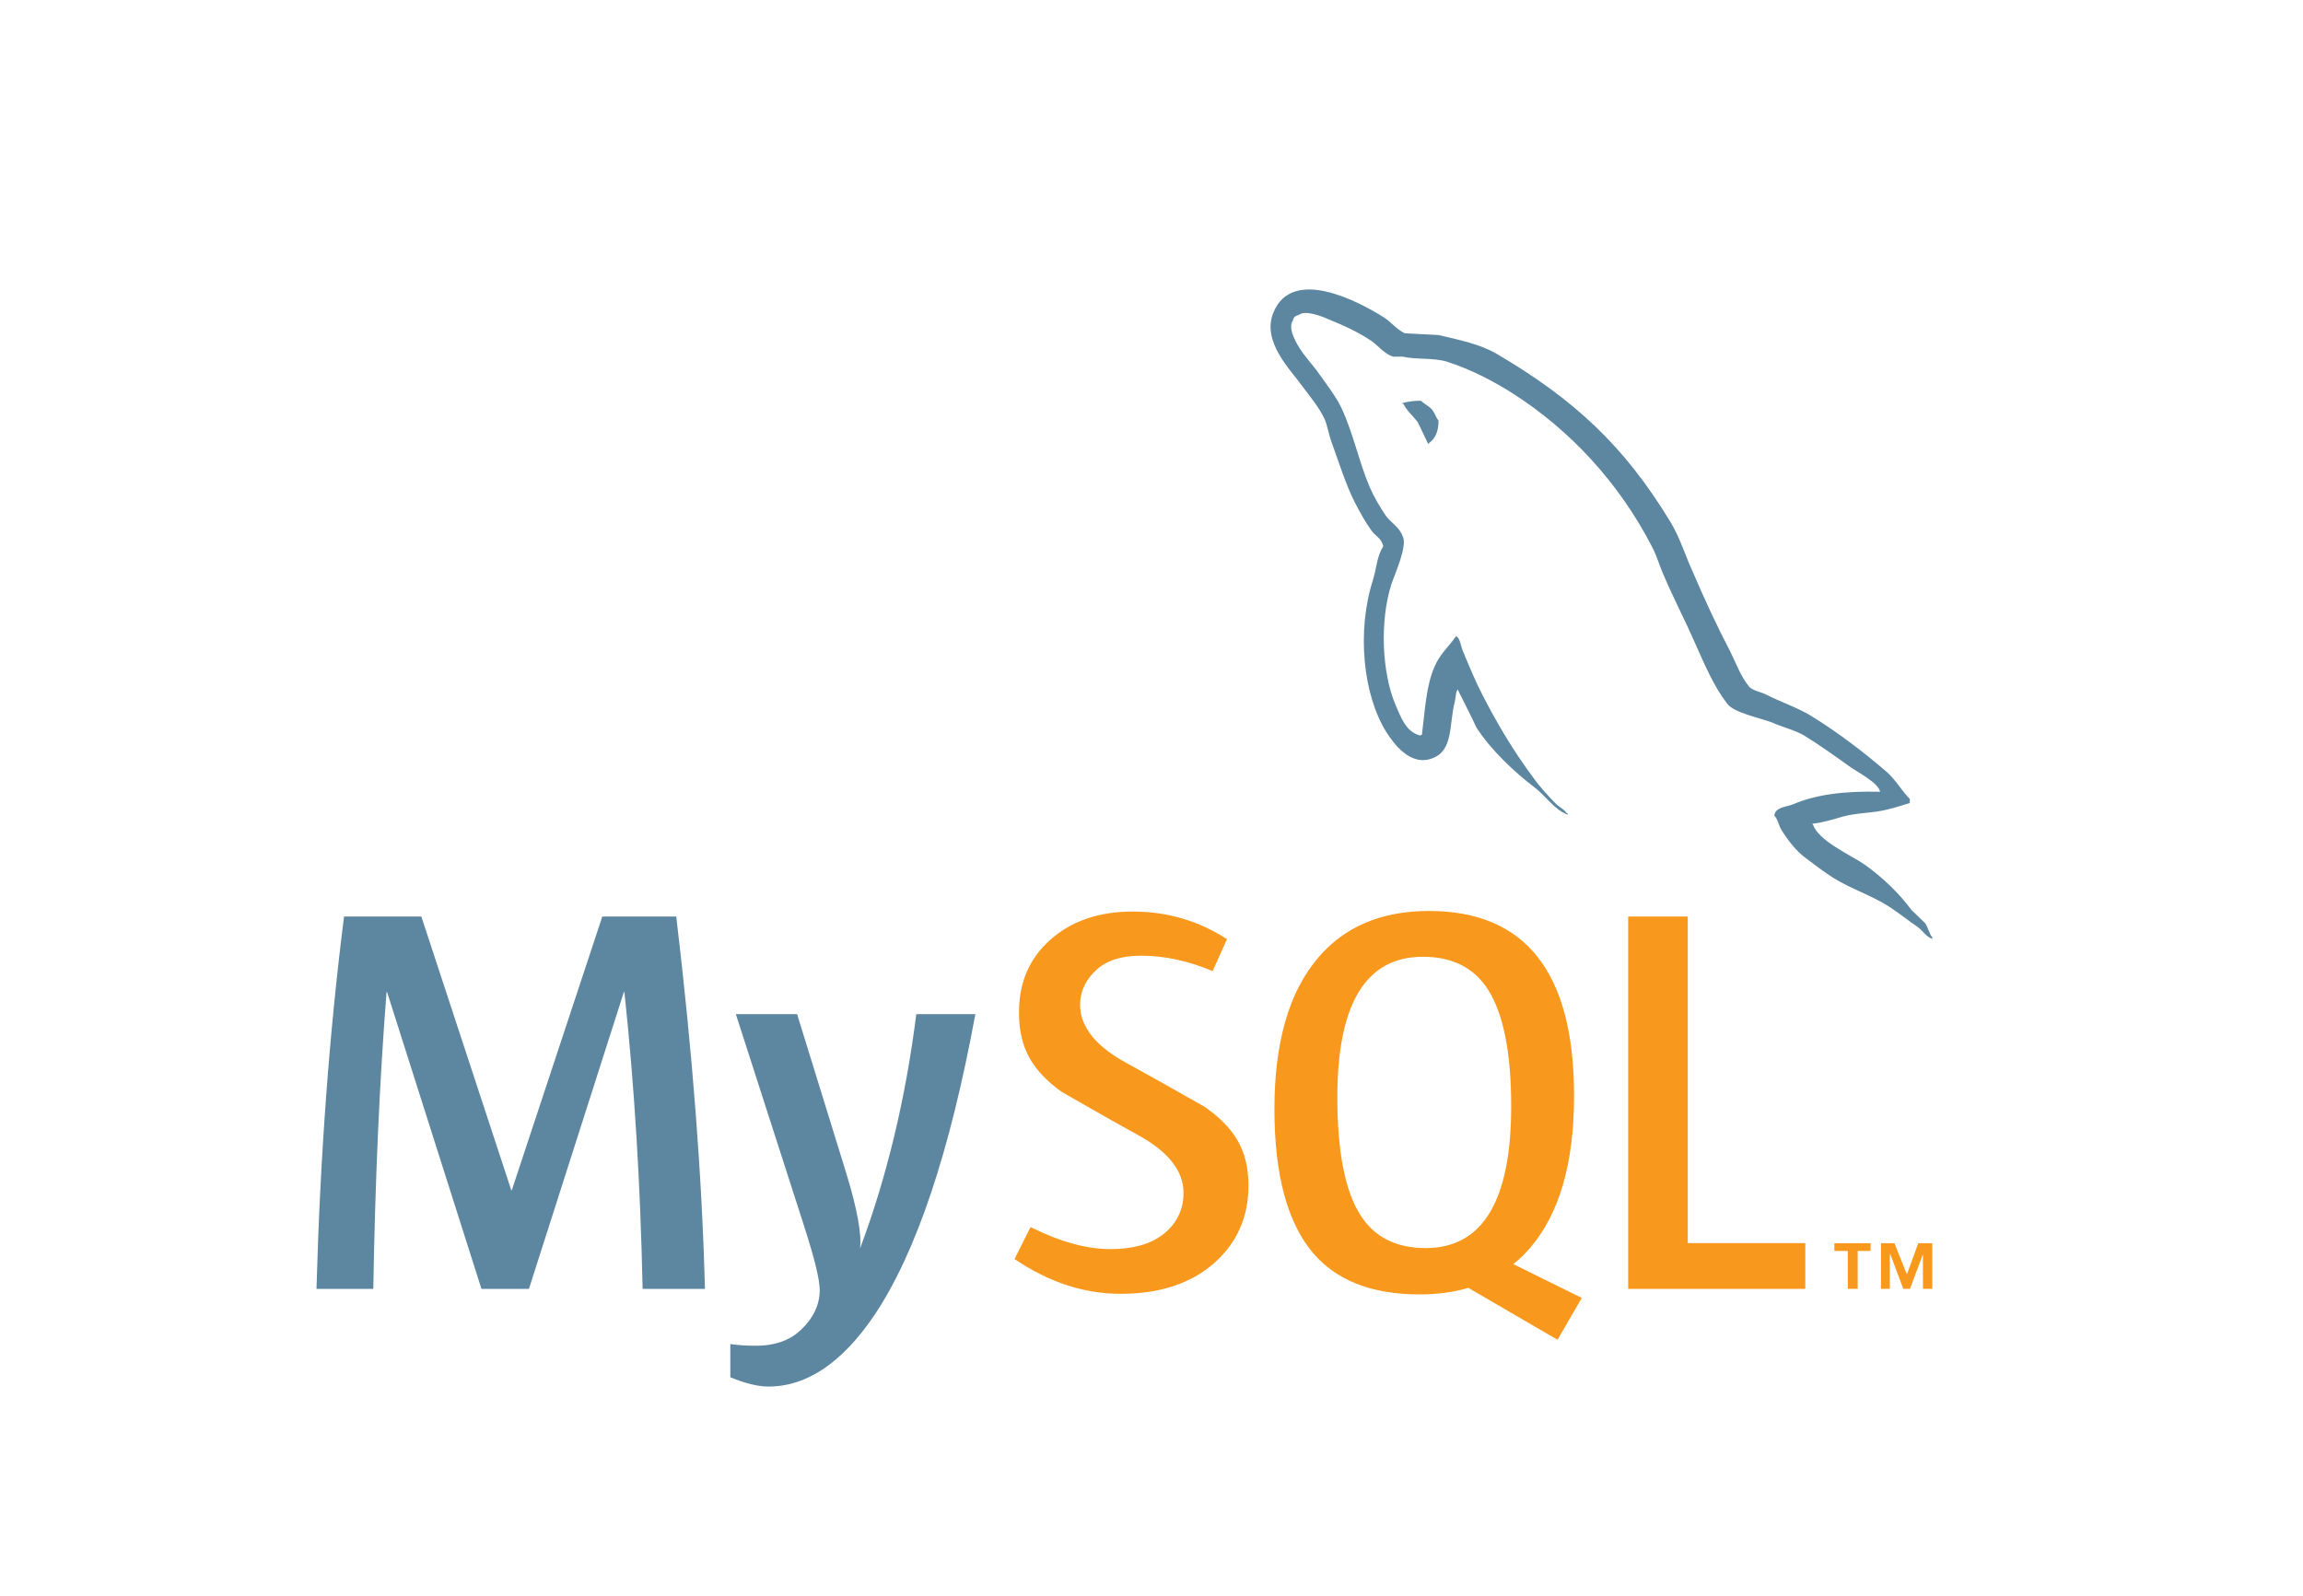
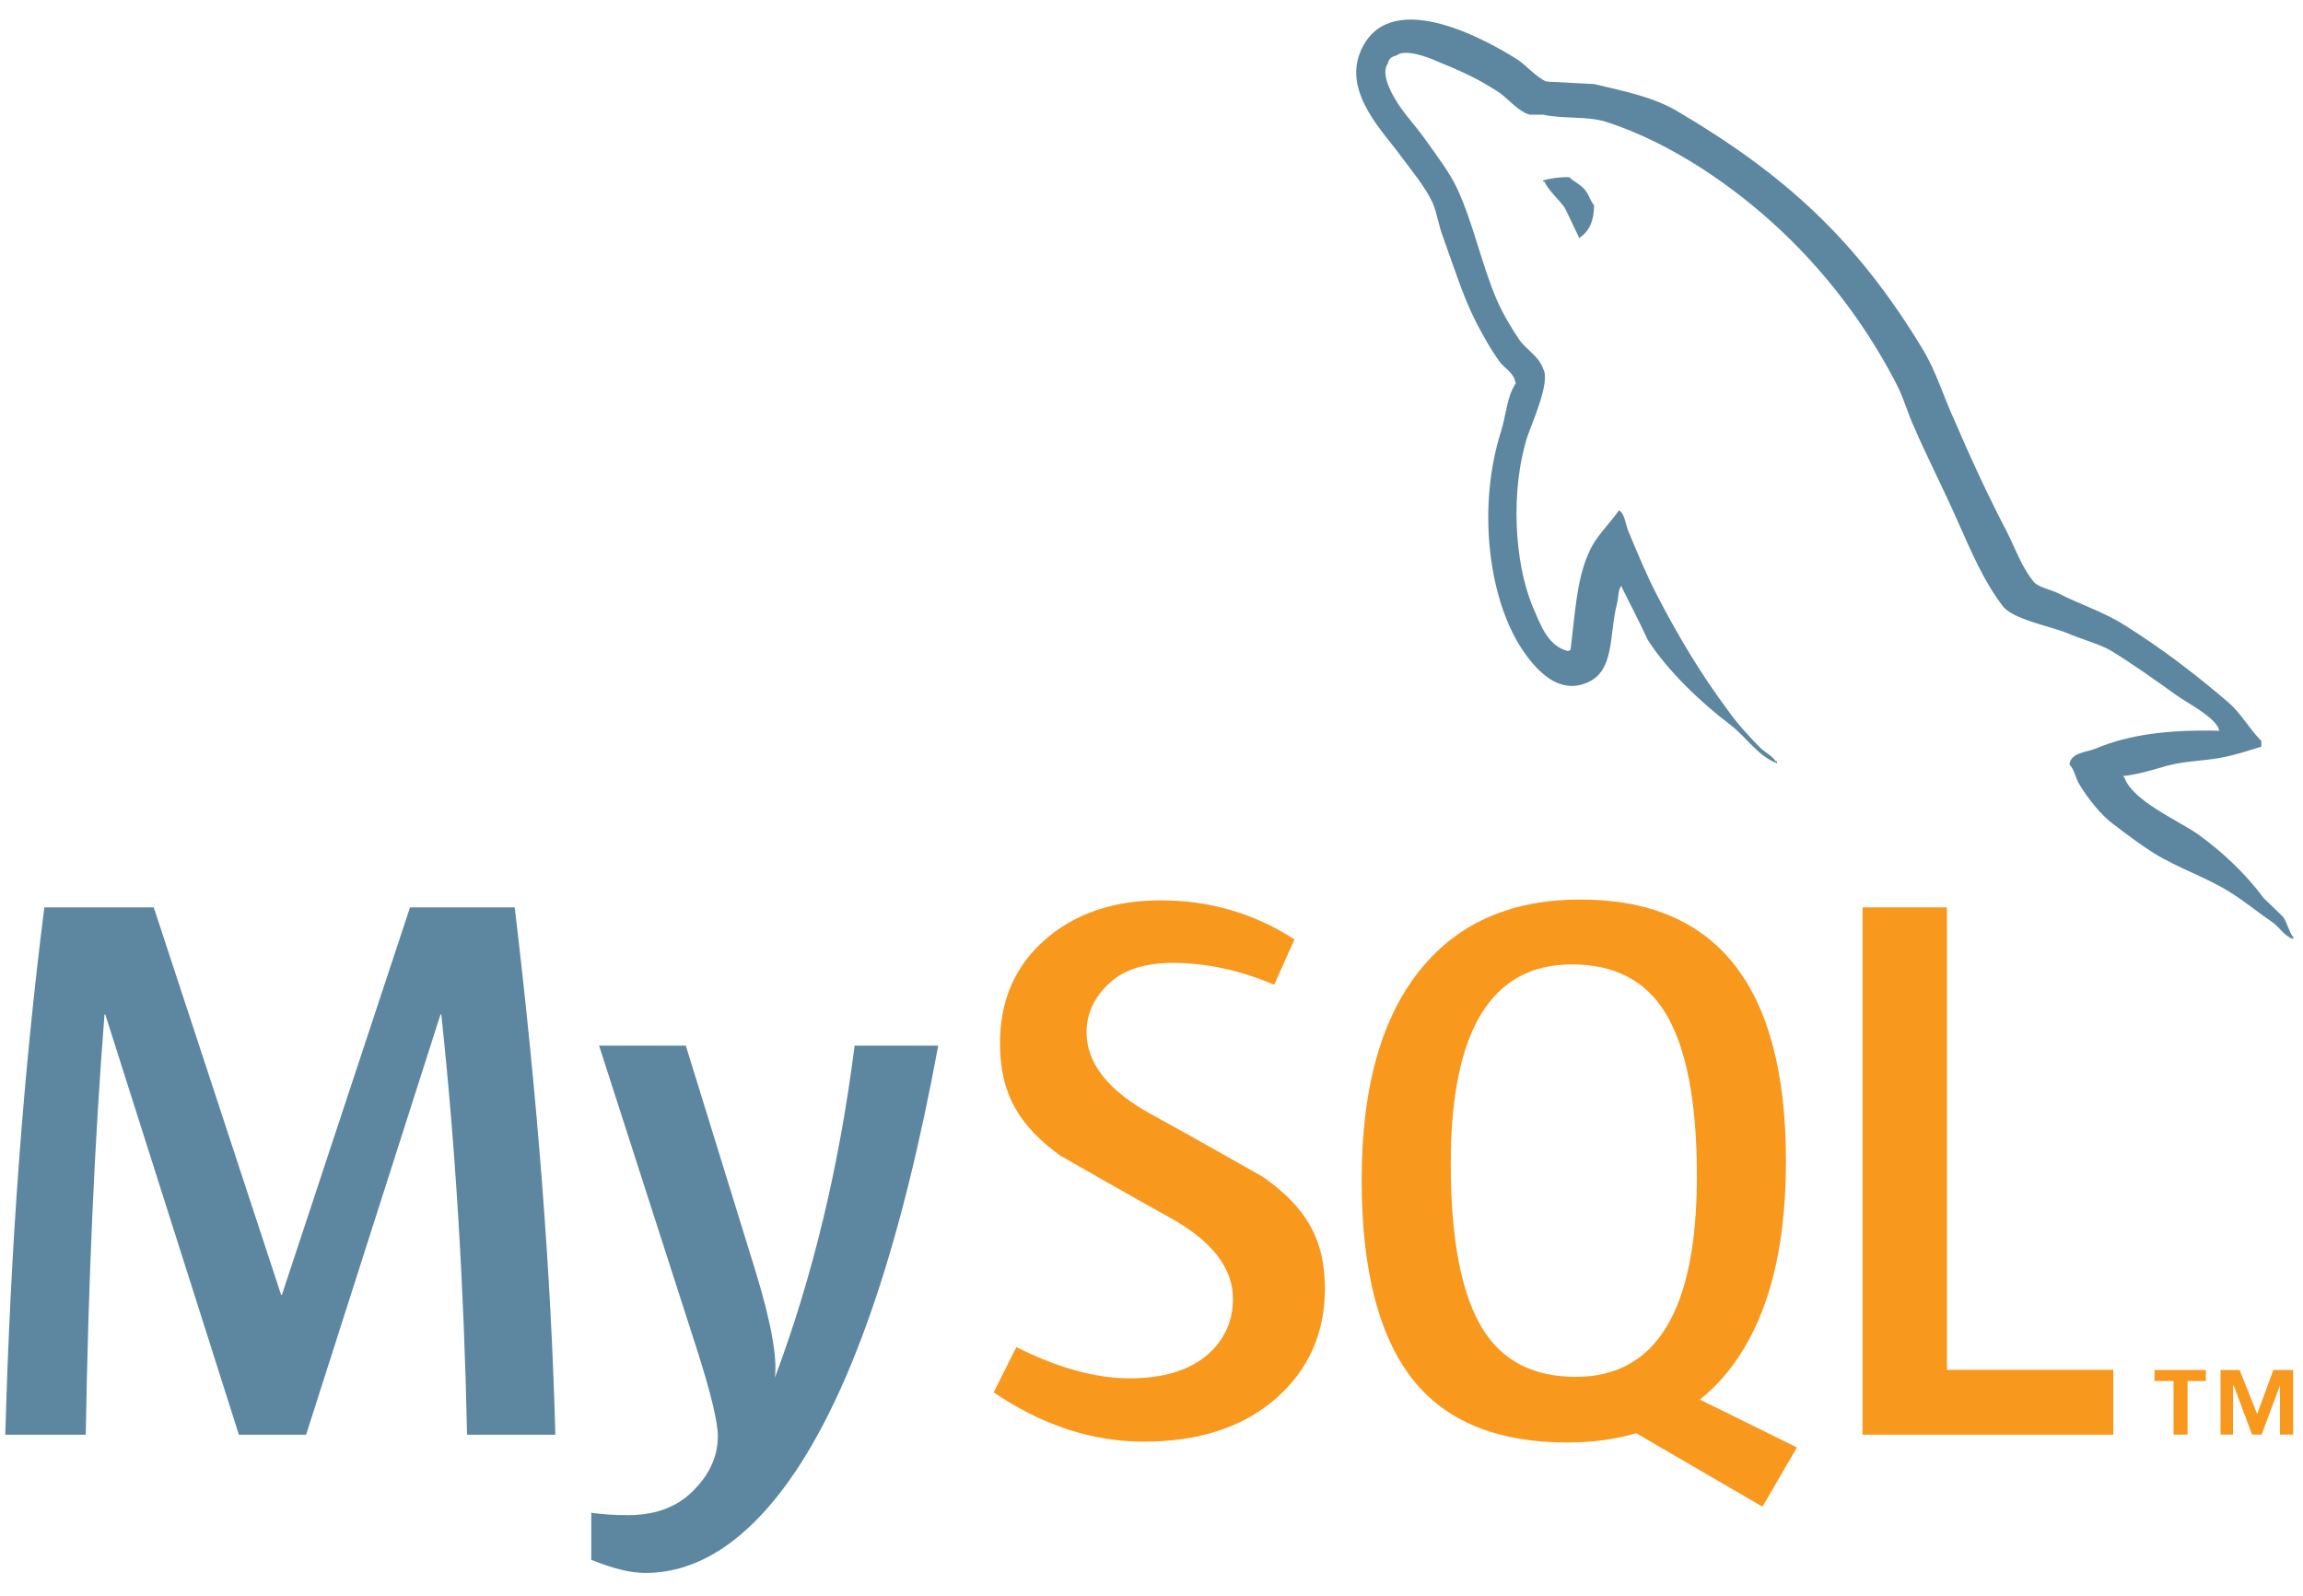
- <svg xmlns="http://www.w3.org/2000/svg" width="2500" height="1733" viewBox="-18.458 6.58 191.151 132.49">
+ <svg xmlns="http://www.w3.org/2000/svg" width="2500" height="1733" viewBox="7.5 30.5 135 91.5">
  <path d="M-18.458 6.58h191.151v132.49H-18.458V6.58z" fill="none" />
  <path d="M40.054 113.583h-5.175c-.183-8.735-.687-16.947-1.511-24.642h-.046l-7.879 24.642h-3.94l-7.832-24.642h-.045c-.581 7.388-.947 15.602-1.099 24.642H7.81c.304-10.993 1.068-21.299 2.289-30.919h6.414l7.465 22.719h.046l7.511-22.719h6.137c1.344 11.268 2.138 21.575 2.382 30.919M62.497 90.771c-2.107 11.434-4.887 19.742-8.337 24.928-2.688 3.992-5.633 5.99-8.84 5.99-.855 0-1.91-.258-3.16-.77v-2.757c.611.088 1.328.138 2.152.138 1.498 0 2.702-.412 3.62-1.238 1.098-1.006 1.647-2.137 1.647-3.388 0-.858-.428-2.612-1.282-5.268L42.618 90.77h5.084l4.076 13.19c.916 2.995 1.298 5.086 1.145 6.277 2.229-5.953 3.786-12.444 4.673-19.468h4.901v.002z" fill="#5d87a1" />
  <path d="M131.382 113.583h-14.7V82.664h4.945v27.113h9.755v3.806zM112.834 114.33l-5.684-2.805c.504-.414.986-.862 1.42-1.381 2.416-2.838 3.621-7.035 3.621-12.594 0-10.229-4.014-15.346-12.045-15.346-3.938 0-7.01 1.298-9.207 3.895-2.414 2.84-3.619 7.022-3.619 12.551 0 5.435 1.068 9.422 3.205 11.951 1.955 2.291 4.902 3.438 8.843 3.438 1.47 0 2.819-.18 4.048-.543l7.4 4.308 2.018-3.474zm-18.413-6.934c-1.252-2.014-1.878-5.248-1.878-9.707 0-7.785 2.365-11.682 7.1-11.682 2.475 0 4.289.932 5.449 2.792 1.25 2.017 1.879 5.222 1.879 9.619 0 7.849-2.367 11.774-7.099 11.774-2.476.001-4.29-.928-5.451-2.796M85.165 105.013c0 2.622-.962 4.773-2.884 6.458-1.924 1.678-4.504 2.519-7.737 2.519-3.024 0-5.956-.966-8.794-2.888l1.329-2.655c2.442 1.223 4.653 1.831 6.638 1.831 1.863 0 3.319-.413 4.375-1.232 1.055-.822 1.684-1.975 1.684-3.433 0-1.837-1.281-3.407-3.631-4.722-2.167-1.19-6.501-3.678-6.501-3.678-2.349-1.712-3.525-3.55-3.525-6.578 0-2.506.877-4.529 2.632-6.068 1.757-1.545 4.024-2.315 6.803-2.315 2.87 0 5.479.769 7.829 2.291l-1.192 2.656c-2.01-.854-3.994-1.281-5.951-1.281-1.585 0-2.809.381-3.66 1.146-.858.762-1.387 1.737-1.387 2.933 0 1.828 1.308 3.418 3.722 4.759 2.196 1.192 6.638 3.723 6.638 3.723 2.409 1.709 3.612 3.53 3.612 6.534" fill="#f8981d" />
  <path d="M137.59 72.308c-2.99-.076-5.305.225-7.248 1.047-.561.224-1.453.224-1.531.933.303.3.338.784.601 1.198.448.747 1.229 1.752 1.942 2.276.783.6 1.569 1.194 2.393 1.717 1.453.899 3.1 1.422 4.516 2.318.825.521 1.645 1.195 2.471 1.756.406.299.666.784 1.193.971v-.114c-.264-.336-.339-.822-.598-1.196l-1.122-1.082c-1.084-1.456-2.431-2.727-3.884-3.771-1.196-.824-3.812-1.944-4.297-3.322l-.076-.076c.822-.077 1.797-.375 2.578-.604 1.271-.335 2.43-.259 3.734-.594.6-.15 1.195-.338 1.797-.523v-.337c-.676-.673-1.158-1.567-1.869-2.203-1.902-1.643-3.998-3.25-6.164-4.595-1.16-.749-2.652-1.231-3.887-1.868-.445-.225-1.195-.336-1.457-.71-.67-.822-1.047-1.904-1.533-2.877-1.08-2.053-2.129-4.331-3.061-6.502-.674-1.456-1.084-2.91-1.906-4.257-3.85-6.35-8.031-10.196-14.457-13.971-1.381-.786-3.024-1.121-4.779-1.533l-2.803-.148c-.598-.262-1.197-.973-1.719-1.309-2.132-1.344-7.621-4.257-9.189-.411-1.01 2.431 1.494 4.821 2.354 6.054.635.856 1.458 1.83 1.902 2.802.263.635.337 1.309.6 1.98.598 1.644 1.157 3.473 1.943 5.007.41.782.857 1.604 1.381 2.312.3.414.822.597.936 1.272-.521.744-.562 1.867-.861 2.801-1.344 4.221-.819 9.45 1.086 12.552.596.934 2.018 2.99 3.92 2.202 1.684-.672 1.311-2.801 1.795-4.668.111-.451.038-.747.262-1.043v.073c.521 1.045 1.047 2.052 1.53 3.1 1.159 1.829 3.177 3.735 4.858 5.002.895.676 1.604 1.832 2.725 2.245V74.1h-.074c-.227-.335-.559-.485-.857-.745-.674-.673-1.42-1.495-1.943-2.241-1.566-2.093-2.952-4.41-4.182-6.801-.602-1.16-1.121-2.428-1.606-3.586-.226-.447-.226-1.121-.601-1.346-.562.821-1.381 1.532-1.791 2.538-.711 1.609-.785 3.588-1.049 5.646l-.147.072c-1.19-.299-1.604-1.53-2.056-2.575-1.119-2.654-1.307-6.914-.336-9.976.26-.783 1.385-3.249.936-3.995-.225-.715-.973-1.122-1.383-1.685-.482-.708-1.01-1.604-1.346-2.39-.896-2.091-1.347-4.408-2.312-6.498-.451-.974-1.234-1.982-1.868-2.879-.712-1.008-1.495-1.718-2.058-2.913-.186-.411-.447-1.083-.148-1.53.073-.3.225-.412.523-.487.484-.409 1.867.111 2.352.336 1.385.56 2.543 1.083 3.699 1.867.523.375 1.084 1.085 1.755 1.272h.786c1.193.26 2.538.072 3.661.41 1.979.636 3.772 1.569 5.38 2.576 4.893 3.103 8.928 7.512 11.652 12.778.447.858.637 1.644 1.045 2.539.787 1.832 1.76 3.7 2.541 5.493.785 1.755 1.533 3.547 2.654 5.005.559.784 2.805 1.195 3.812 1.606.745.335 1.905.633 2.577 1.044 1.271.783 2.537 1.682 3.732 2.543.595.448 2.465 1.382 2.576 2.13M99.484 39.844a5.82 5.82 0 0 0-1.529.188v.075h.072c.301.597.824 1.011 1.197 1.532.301.599.562 1.193.857 1.791l.072-.074c.527-.373.789-.971.789-1.868-.227-.264-.262-.522-.451-.784-.22-.374-.705-.56-1.007-.86" fill="#5d87a1" />
  <path d="M141.148 113.578h.774v-3.788h-1.161l-.947 2.585-1.029-2.585h-1.118v3.788h.731v-2.882h.041l1.078 2.882h.557l1.074-2.882v2.882zm-6.235 0h.819v-3.146h1.072v-.643h-3.008v.643h1.115l.002 3.146z" fill="#f8981d" />
</svg>
